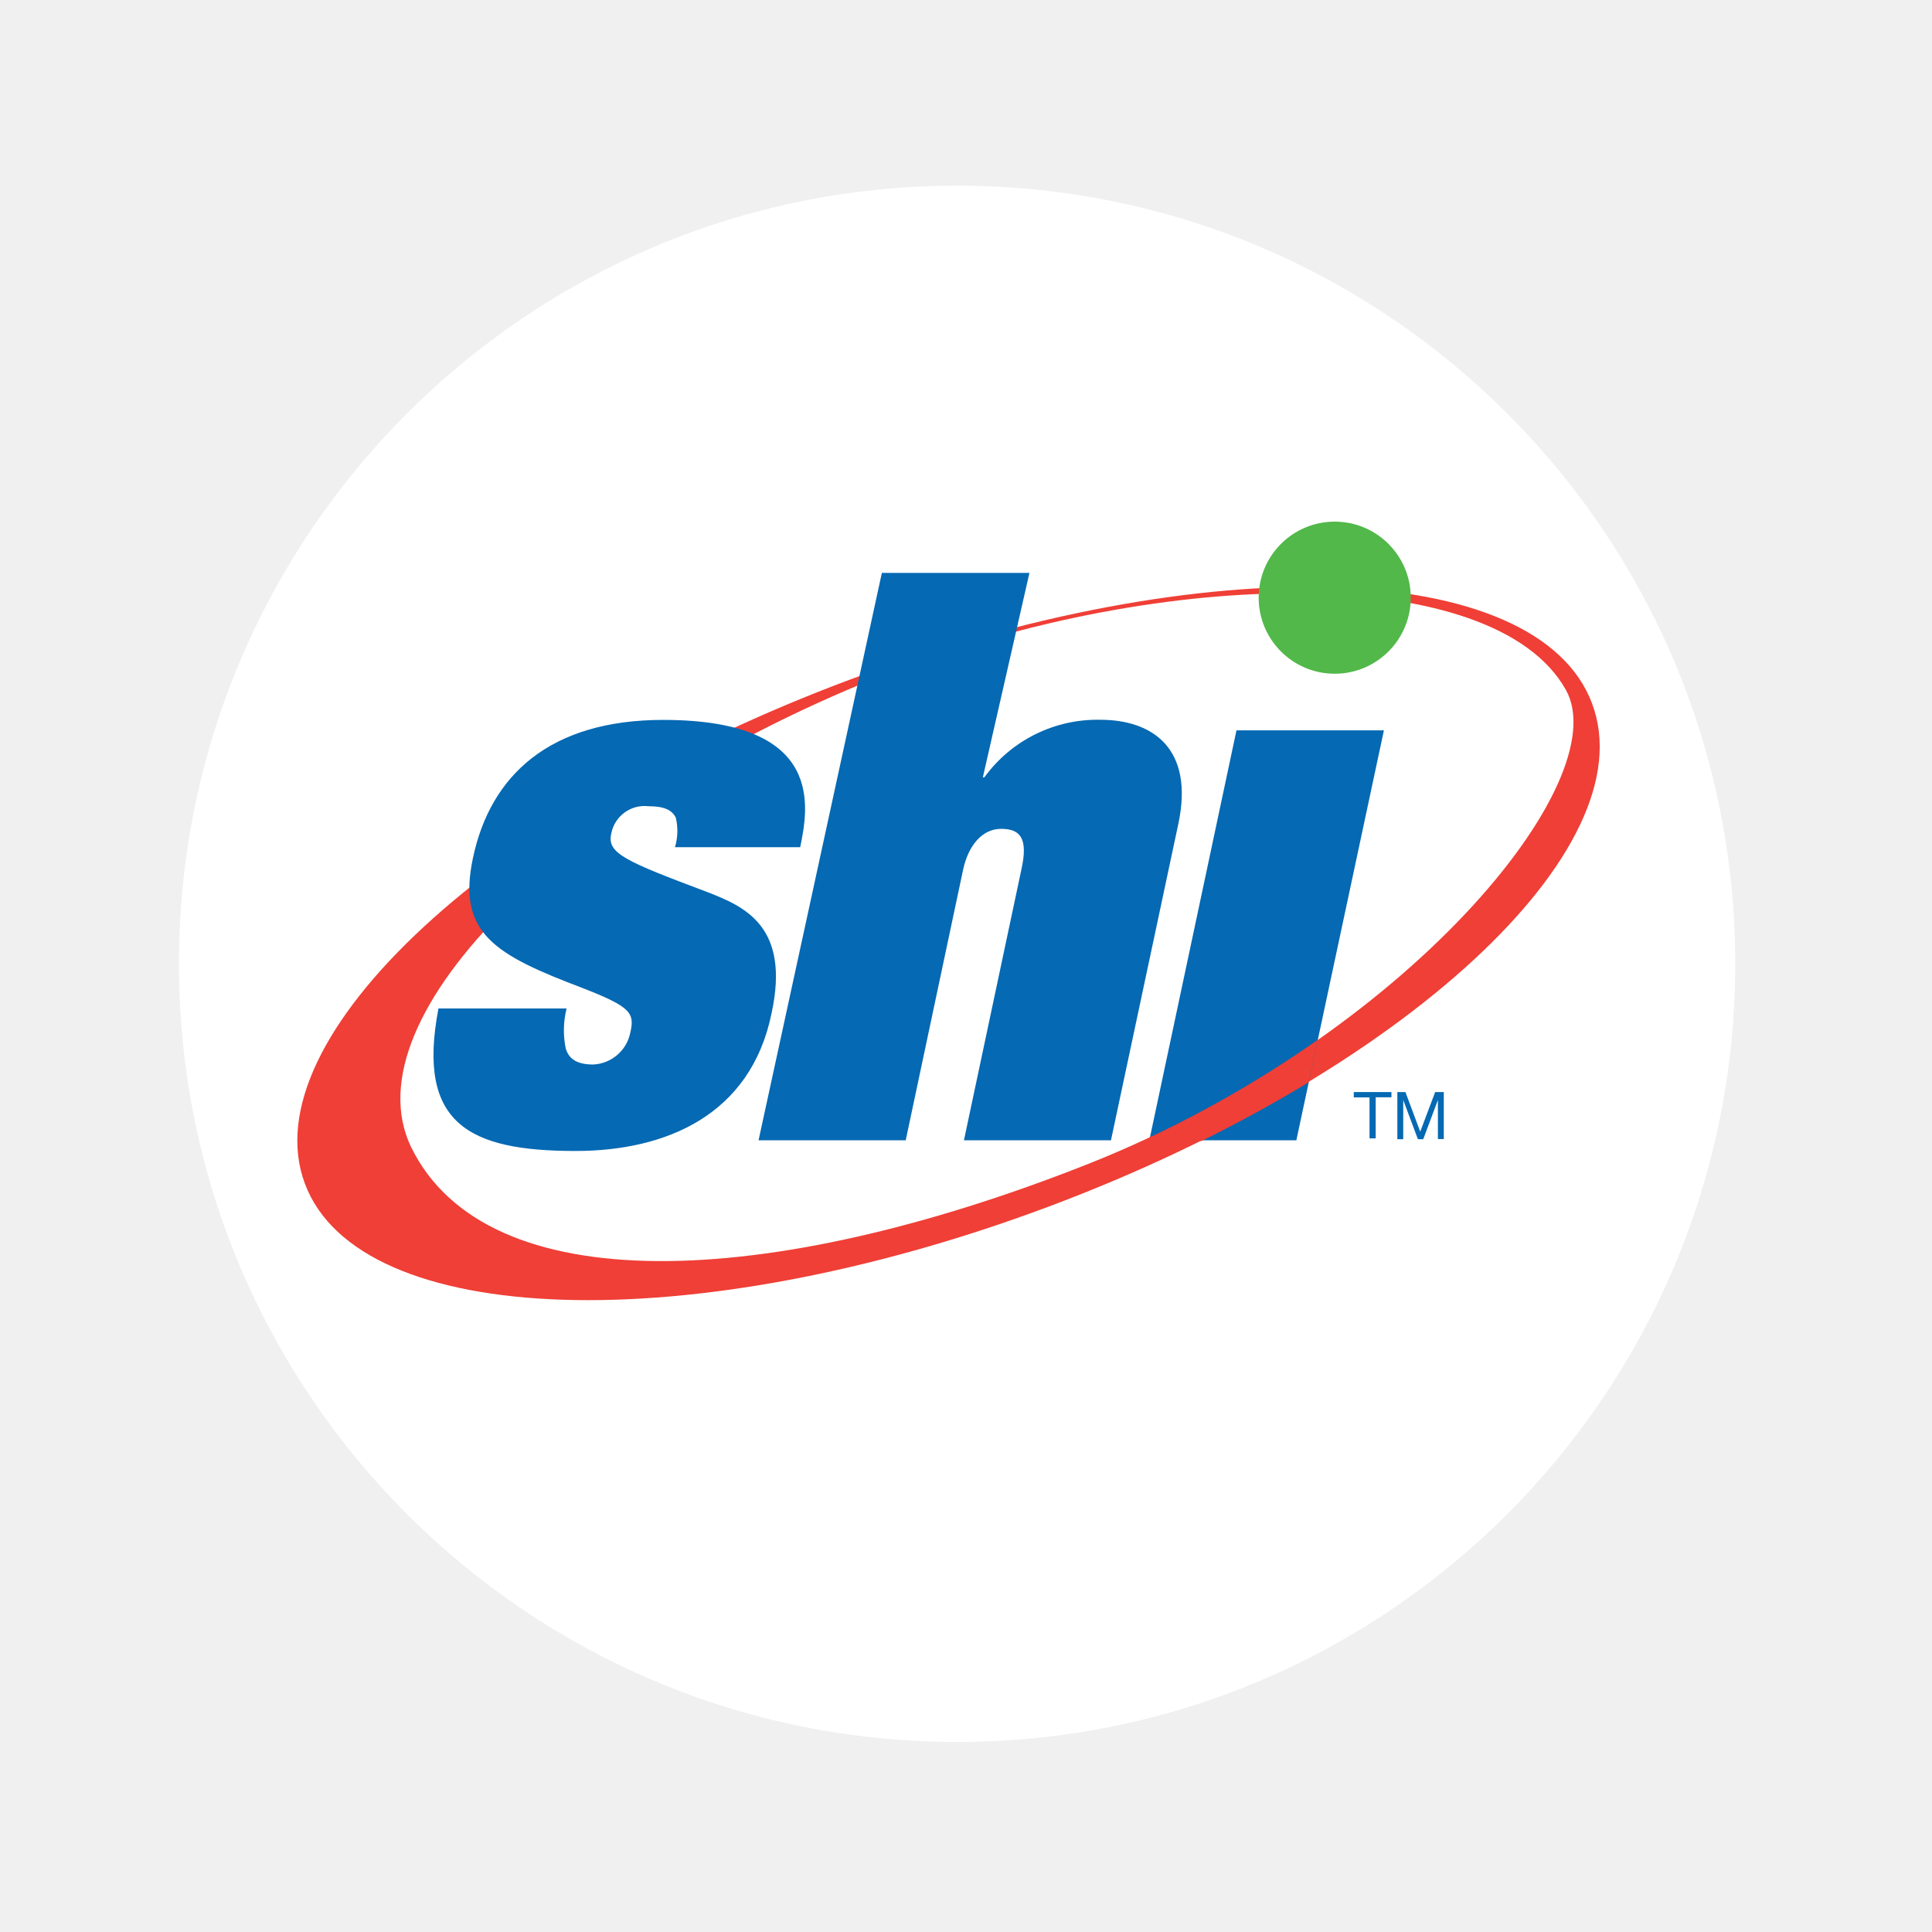
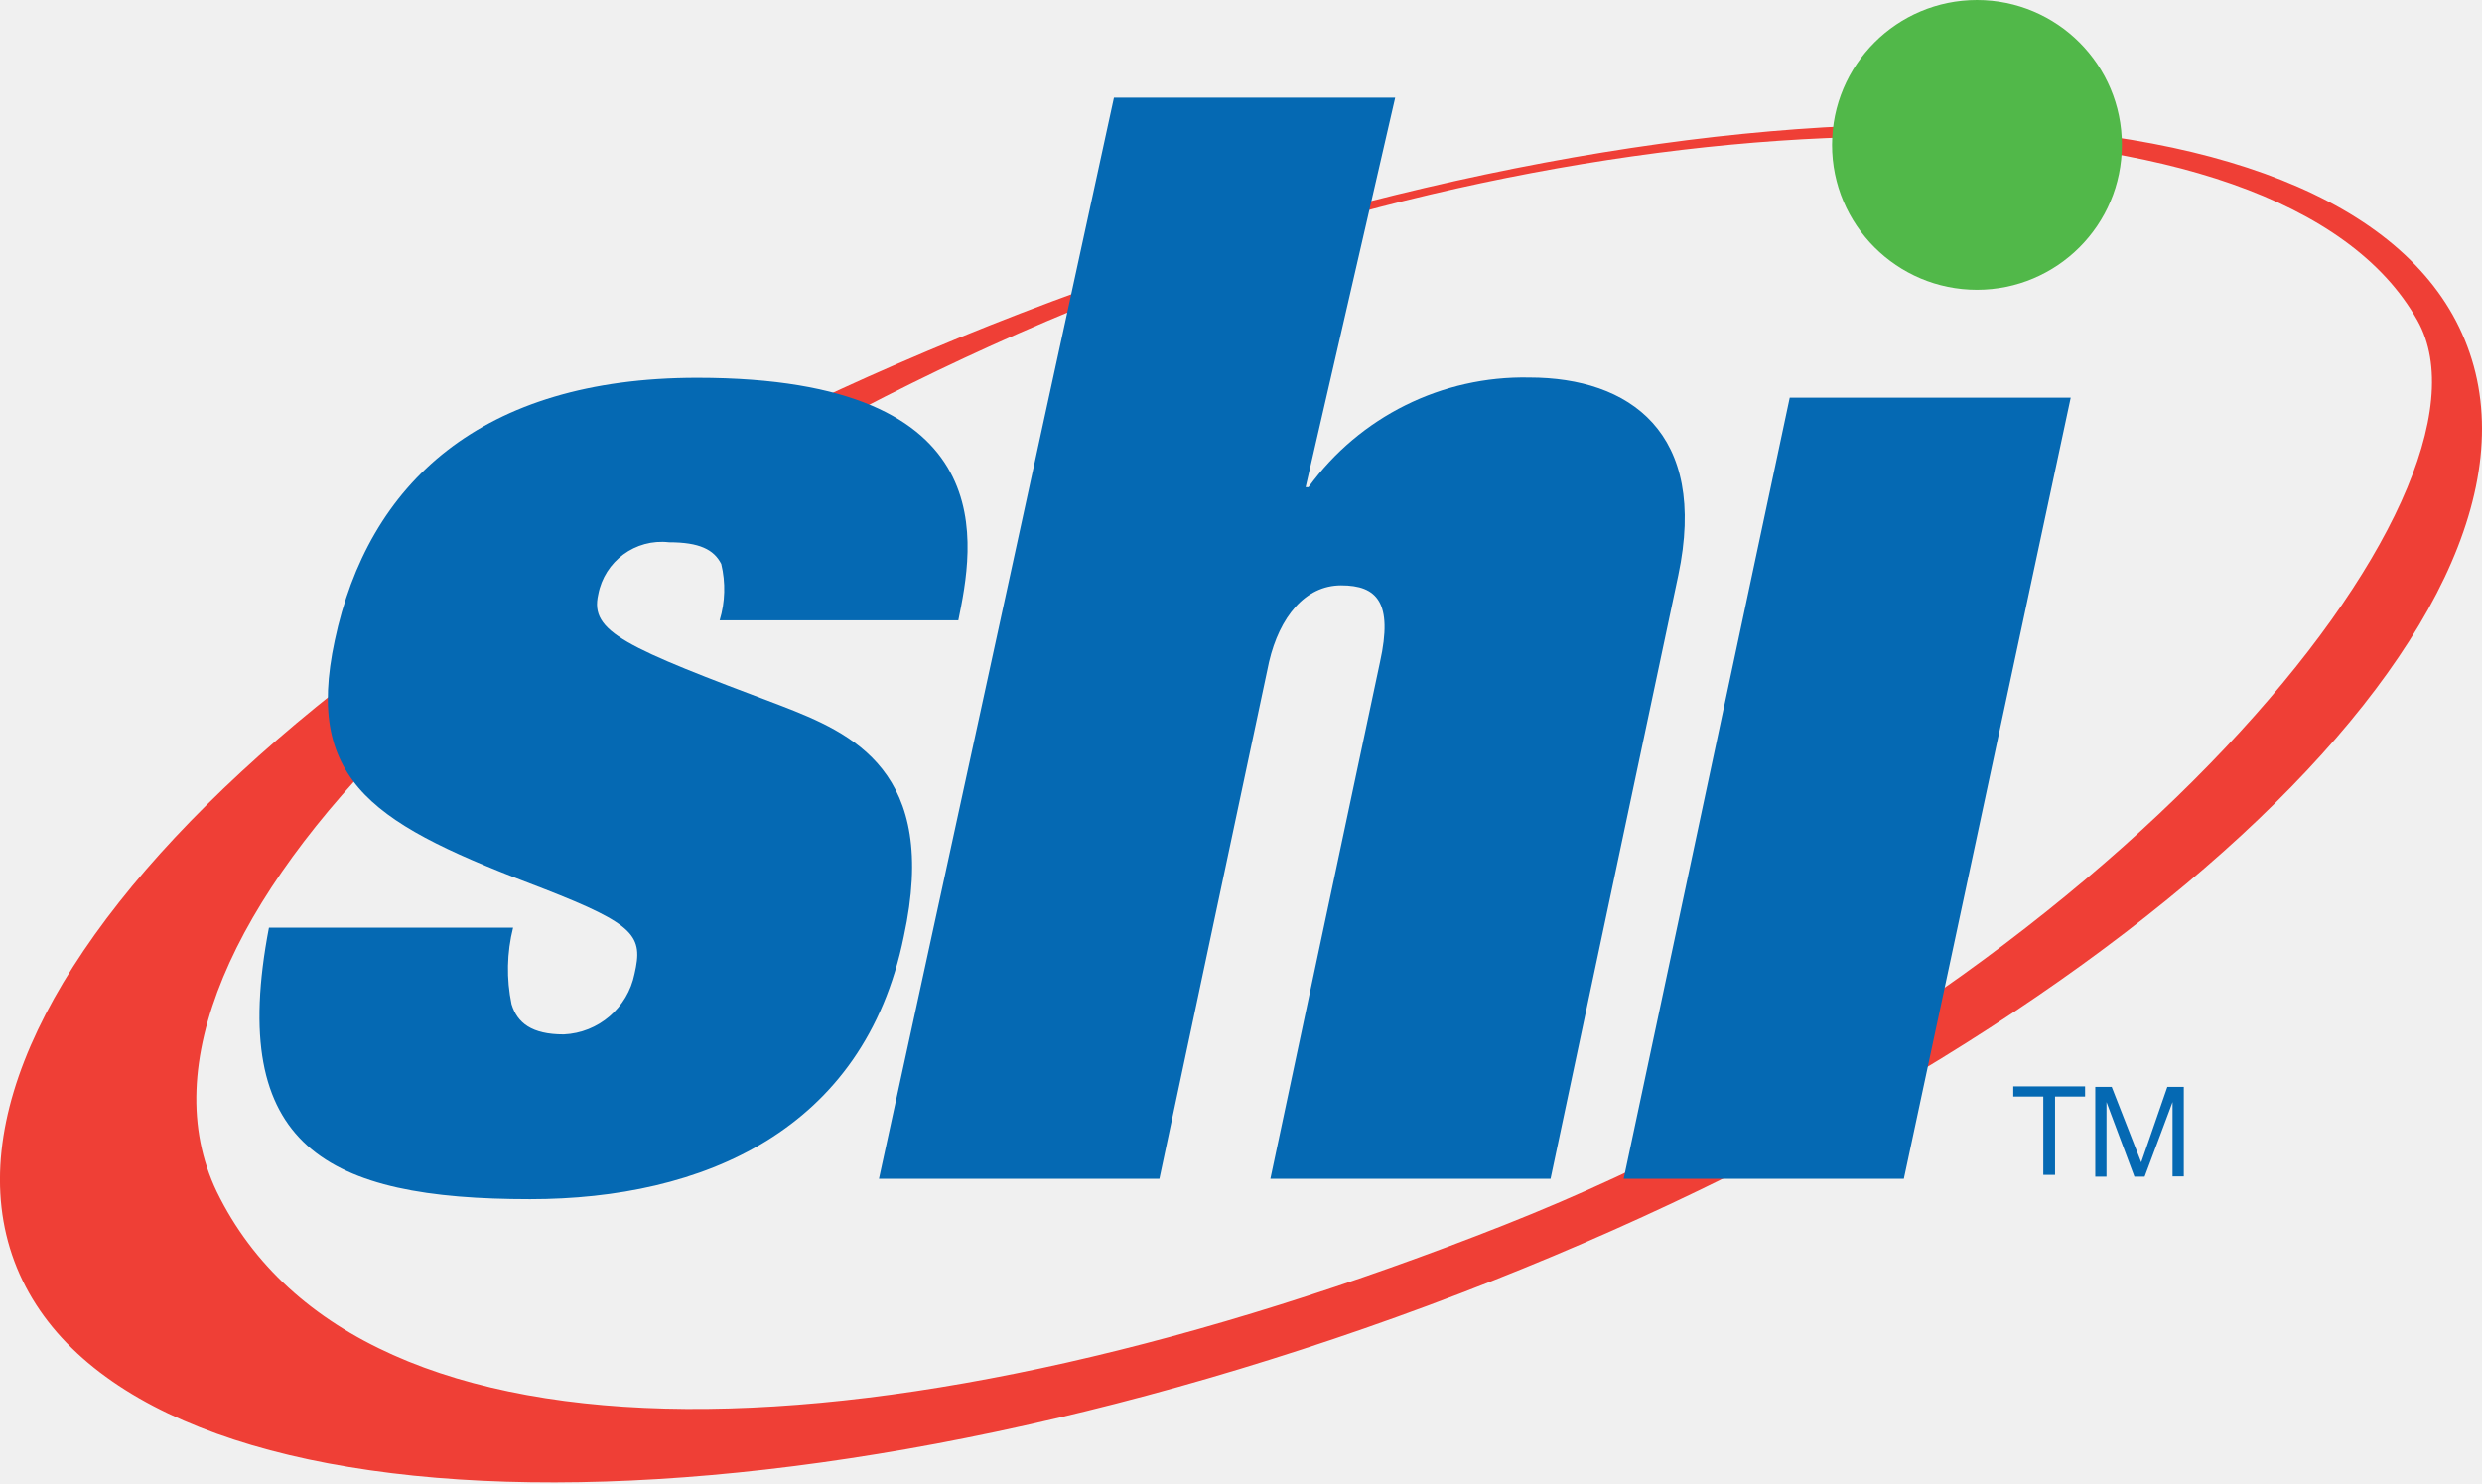
- <svg xmlns="http://www.w3.org/2000/svg" id="Layer_1" data-name="Layer 1" viewBox="0 0 141 141">
+ <svg xmlns="http://www.w3.org/2000/svg" viewBox="0 0 95.05 56.82">
  <defs>
-     <style>.cls-1{fill:#fff;}.cls-2{fill:#ef3f36;}.cls-3{fill:#0569b3;}.cls-4{fill:#51b849;}</style>
+     <style>.shi-logo-1{fill:#ef3f36;}.shi-logo-2{fill:#0569b3;}.shi-logo-3{fill:#51b849;}</style>
  </defs>
-   <circle class="cls-1" cx="69.85" cy="70.34" r="56.79" />
-   <path class="cls-2" d="M116.19,51.34c4,10.63-13.85,27.09-39.79,36.77S26.21,97,22.25,86.38,36.1,59.29,62,49.61,112.22,40.71,116.19,51.34ZM65,49.06C41.72,58.12,25.39,74.11,30,83.71,35.51,95,56,94.19,79.28,85s38.73-28,35-34.65C109.06,41,84.92,41.34,65,49.06Z" />
-   <path class="cls-3" d="M41.35,73.6a6.58,6.58,0,0,0-.06,2.93c0.22,0.72.77,1.16,2,1.16A2.9,2.9,0,0,0,46,75.37c0.33-1.44.06-1.88-3.48-3.26-6.41-2.43-9.18-4-8-9.51,1.27-6,5.59-10.06,13.88-10.06,11.94,0,10.56,6.52,10,9.29H49.26a4.12,4.12,0,0,0,.06-2.16c-0.28-.55-0.83-0.83-2-0.83a2.47,2.47,0,0,0-2.71,2c-0.33,1.44,1,2,7,4.26,2.71,1.05,6.08,2.49,4.7,8.85C54.79,81.39,48.59,84,42,84c-7.8,0-11.61-2-10-10.4h9.4Z" />
-   <path class="cls-3" d="M74.55,63.42c0.5-2.27-.11-2.93-1.49-2.93s-2.38,1.22-2.76,2.93l-4.2,19.8H55.36l9-41.41H75.13l-3.4,14.92h0.11a10.19,10.19,0,0,1,8.46-4.2c3.82,0,6.86,2.1,5.7,7.58L81.08,83.22H70.35Z" />
-   <path class="cls-3" d="M90.24,53.3H101L94.61,83.22H83.88Z" />
-   <polyline class="cls-2" points="87.72 83.22 83.72 83.33 83.94 82.94" />
-   <path class="cls-2" d="M83.92,83a83,83,0,0,0,12.26-7.12l-0.66,3.1c-2.44,1.48-5.06,2.92-7.82,4.29" />
-   <circle class="cls-4" cx="97.41" cy="43.62" r="5.55" />
-   <path class="cls-3" d="M99.95,80.09H98.8V79.7h2.75v0.38H100.4v3H99.95v-3Z" />
-   <path class="cls-3" d="M101.94,79.7h0.63l1.08,2.89,1.09-2.89h0.63v3.43h-0.43V80.28h0l-1.07,2.86h-0.39l-1.07-2.86h0v2.86h-0.43V79.7Z" />
+   <g id="Layer_2" data-name="Layer 2">
+     <g id="Layer_1-2" data-name="Layer 1">
+       <path class="shi-logo-1" d="M94.49,13.27C98.49,23.9,80.64,40.36,54.7,50S4.51,58.93.55,48.31,14.4,21.22,40.3,11.54,90.52,2.64,94.49,13.27ZM43.3,11C20,20,3.69,36,8.3,45.64c5.51,11.29,26,10.48,49.28,1.29s38.73-28,35-34.65C87.36,2.93,63.22,3.27,43.3,11Z" />
+       <path class="shi-logo-2" d="M19.65,35.53a6.58,6.58,0,0,0-.06,2.93c.22.72.77,1.16,2,1.16A2.9,2.9,0,0,0,24.3,37.3c.33-1.44.06-1.88-3.48-3.26-6.41-2.43-9.18-4-8-9.51,1.27-6,5.59-10.06,13.88-10.06,11.94,0,10.56,6.52,10,9.29H27.56a4.12,4.12,0,0,0,.06-2.16c-.28-.55-.83-.83-2-.83a2.47,2.47,0,0,0-2.71,2c-.33,1.44,1,2,7,4.26,2.71,1.05,6.08,2.49,4.7,8.85-1.52,7.44-7.72,10.05-14.31,10.05-7.8,0-11.61-2-10-10.4h9.35Z" />
+       <path class="shi-logo-2" d="M52.85,25.35c.5-2.27-.11-2.93-1.49-2.93S49,23.64,48.6,25.35l-4.2,19.8H33.66l9-41.41H53.43L50,18.66h.11a10.19,10.19,0,0,1,8.46-4.2c3.82,0,6.86,2.1,5.7,7.58L59.38,45.15H48.65Z" />
+       <path class="shi-logo-2" d="M68.54,15.23H79.3L72.91,45.15H62.18Z" />
+       <circle class="shi-logo-3" cx="75.71" cy="5.55" r="5.55" />
+       <path class="shi-logo-2" d="M78.25,42H77.1v-.39h2.75V42H78.7v3h-.45V42Z" />
+       <path class="shi-logo-2" d="M80.24,41.63h.63L82,44.52,83,41.63h.63v3.43h-.43V42.21h0l-1.07,2.86h-.39l-1.07-2.86h0v2.86h-.43V41.63Z" />
+     </g>
+   </g>
</svg>
